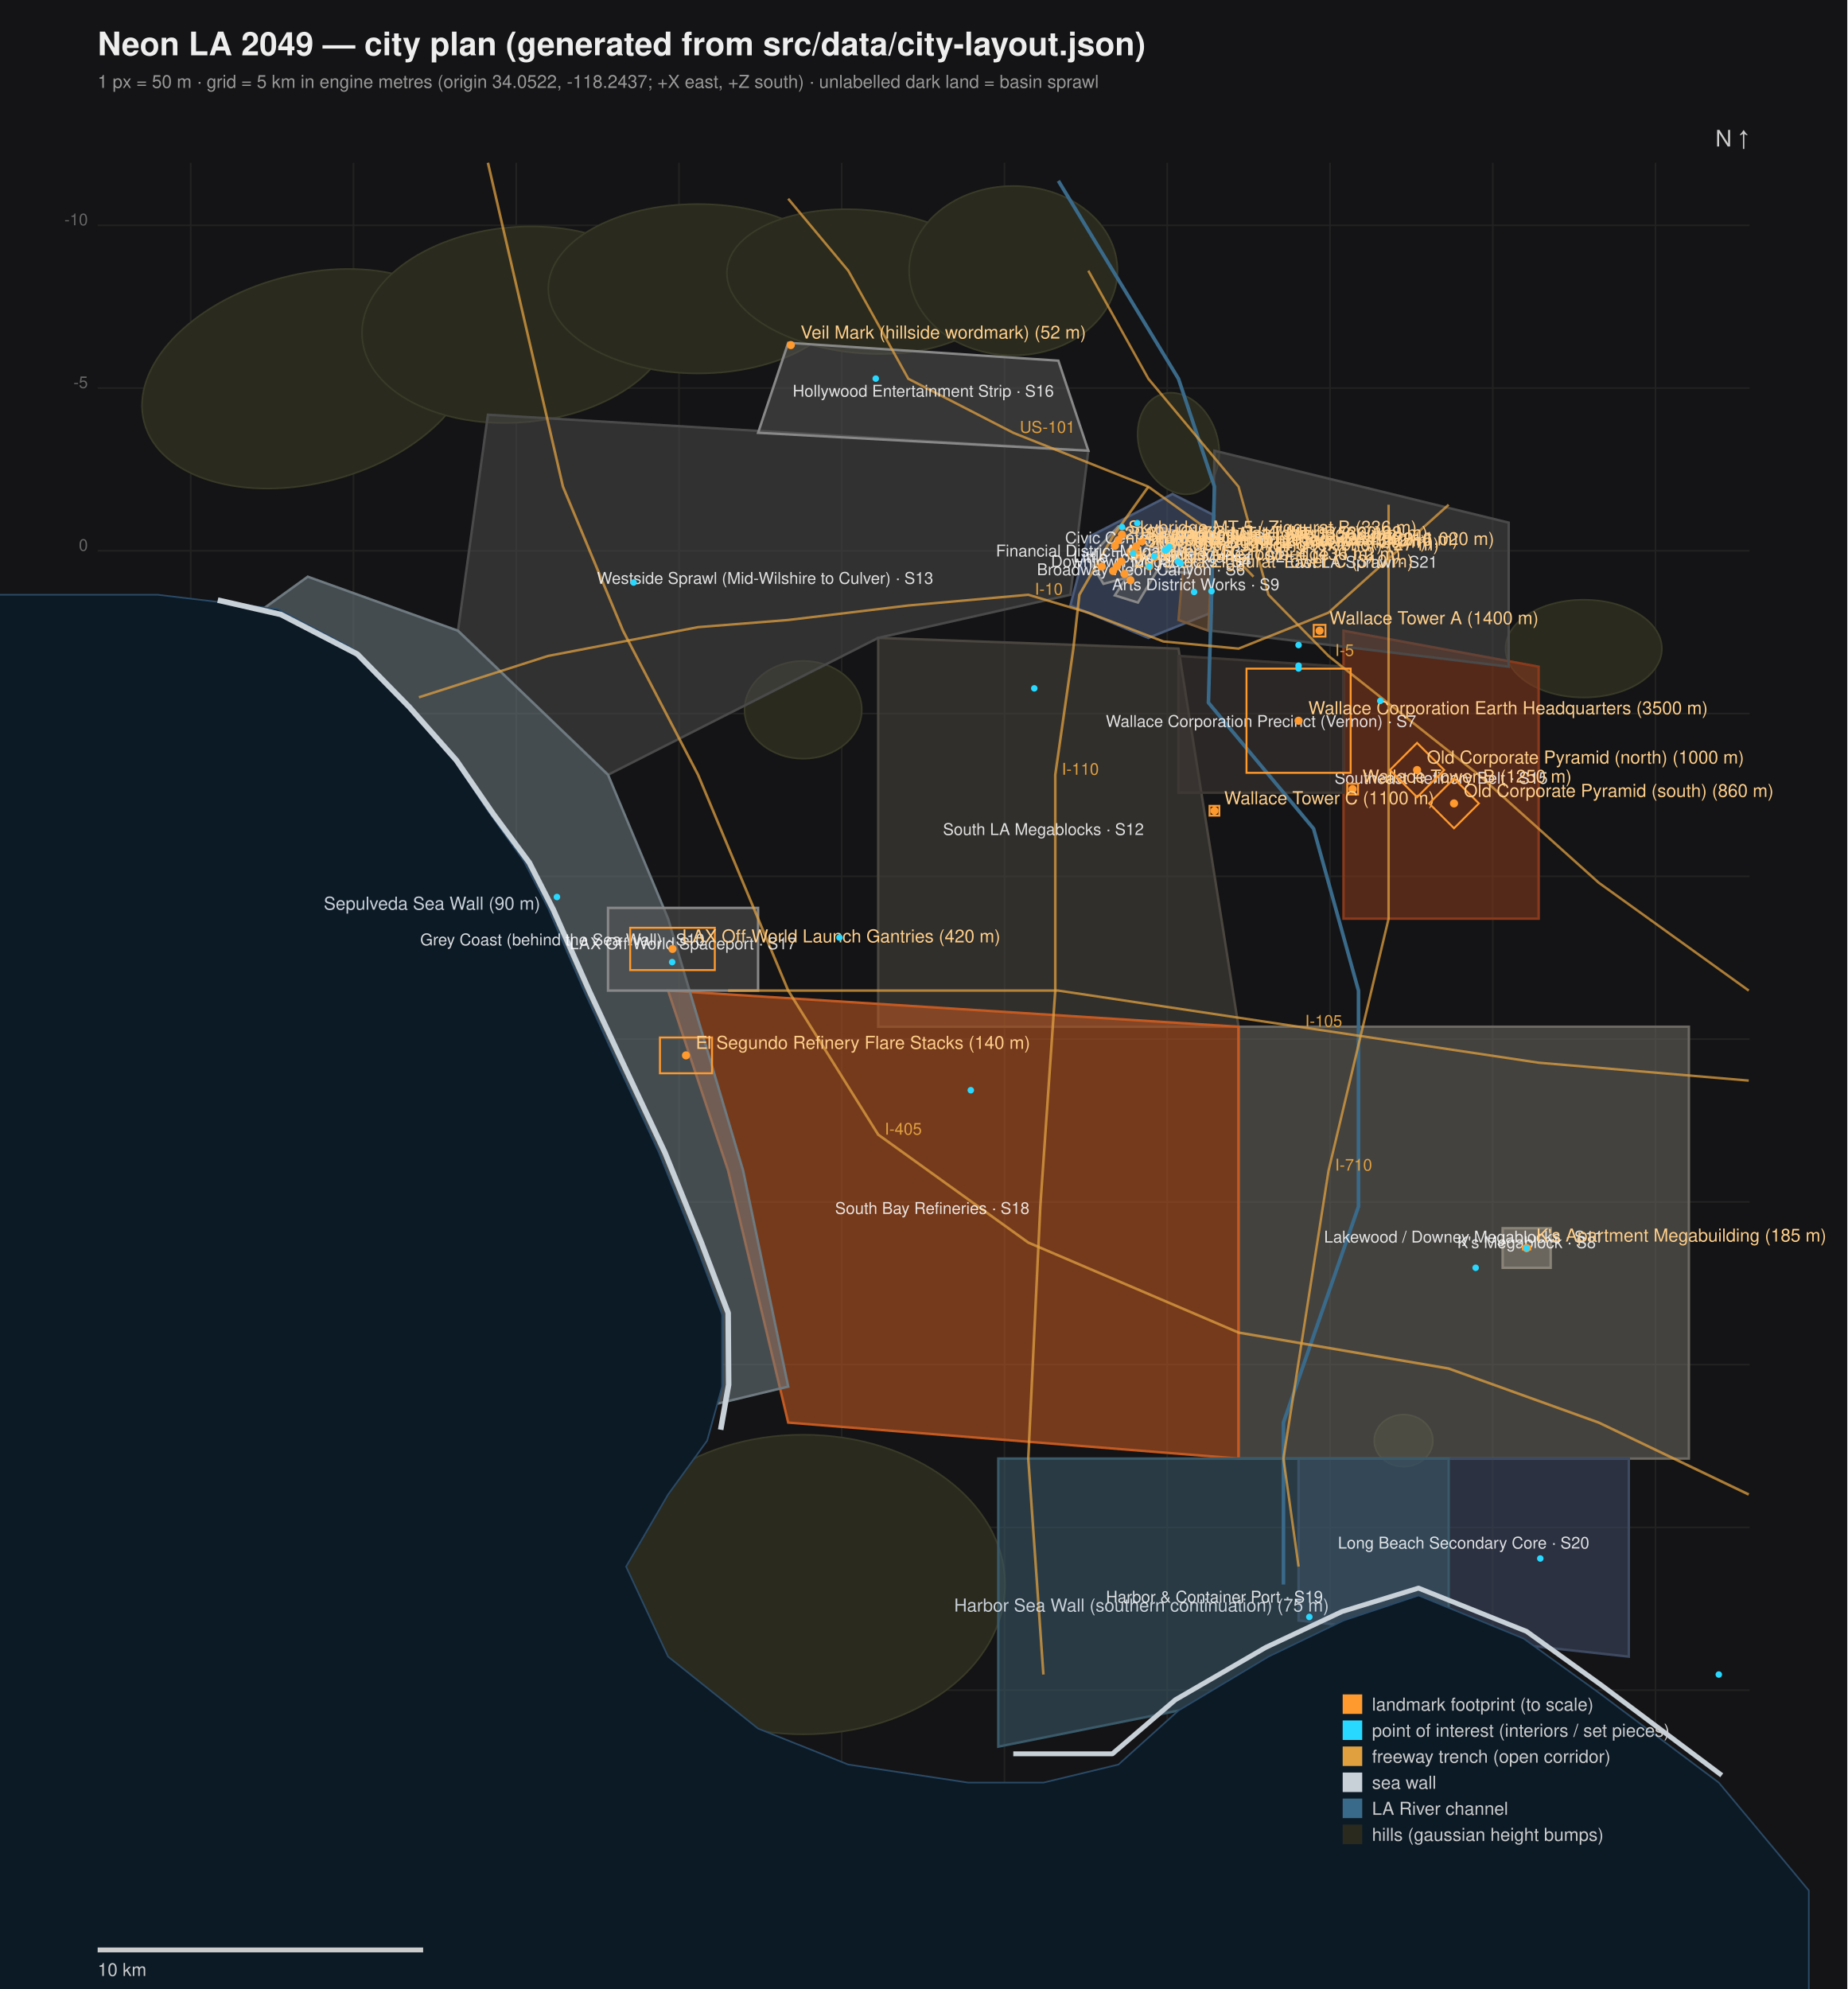
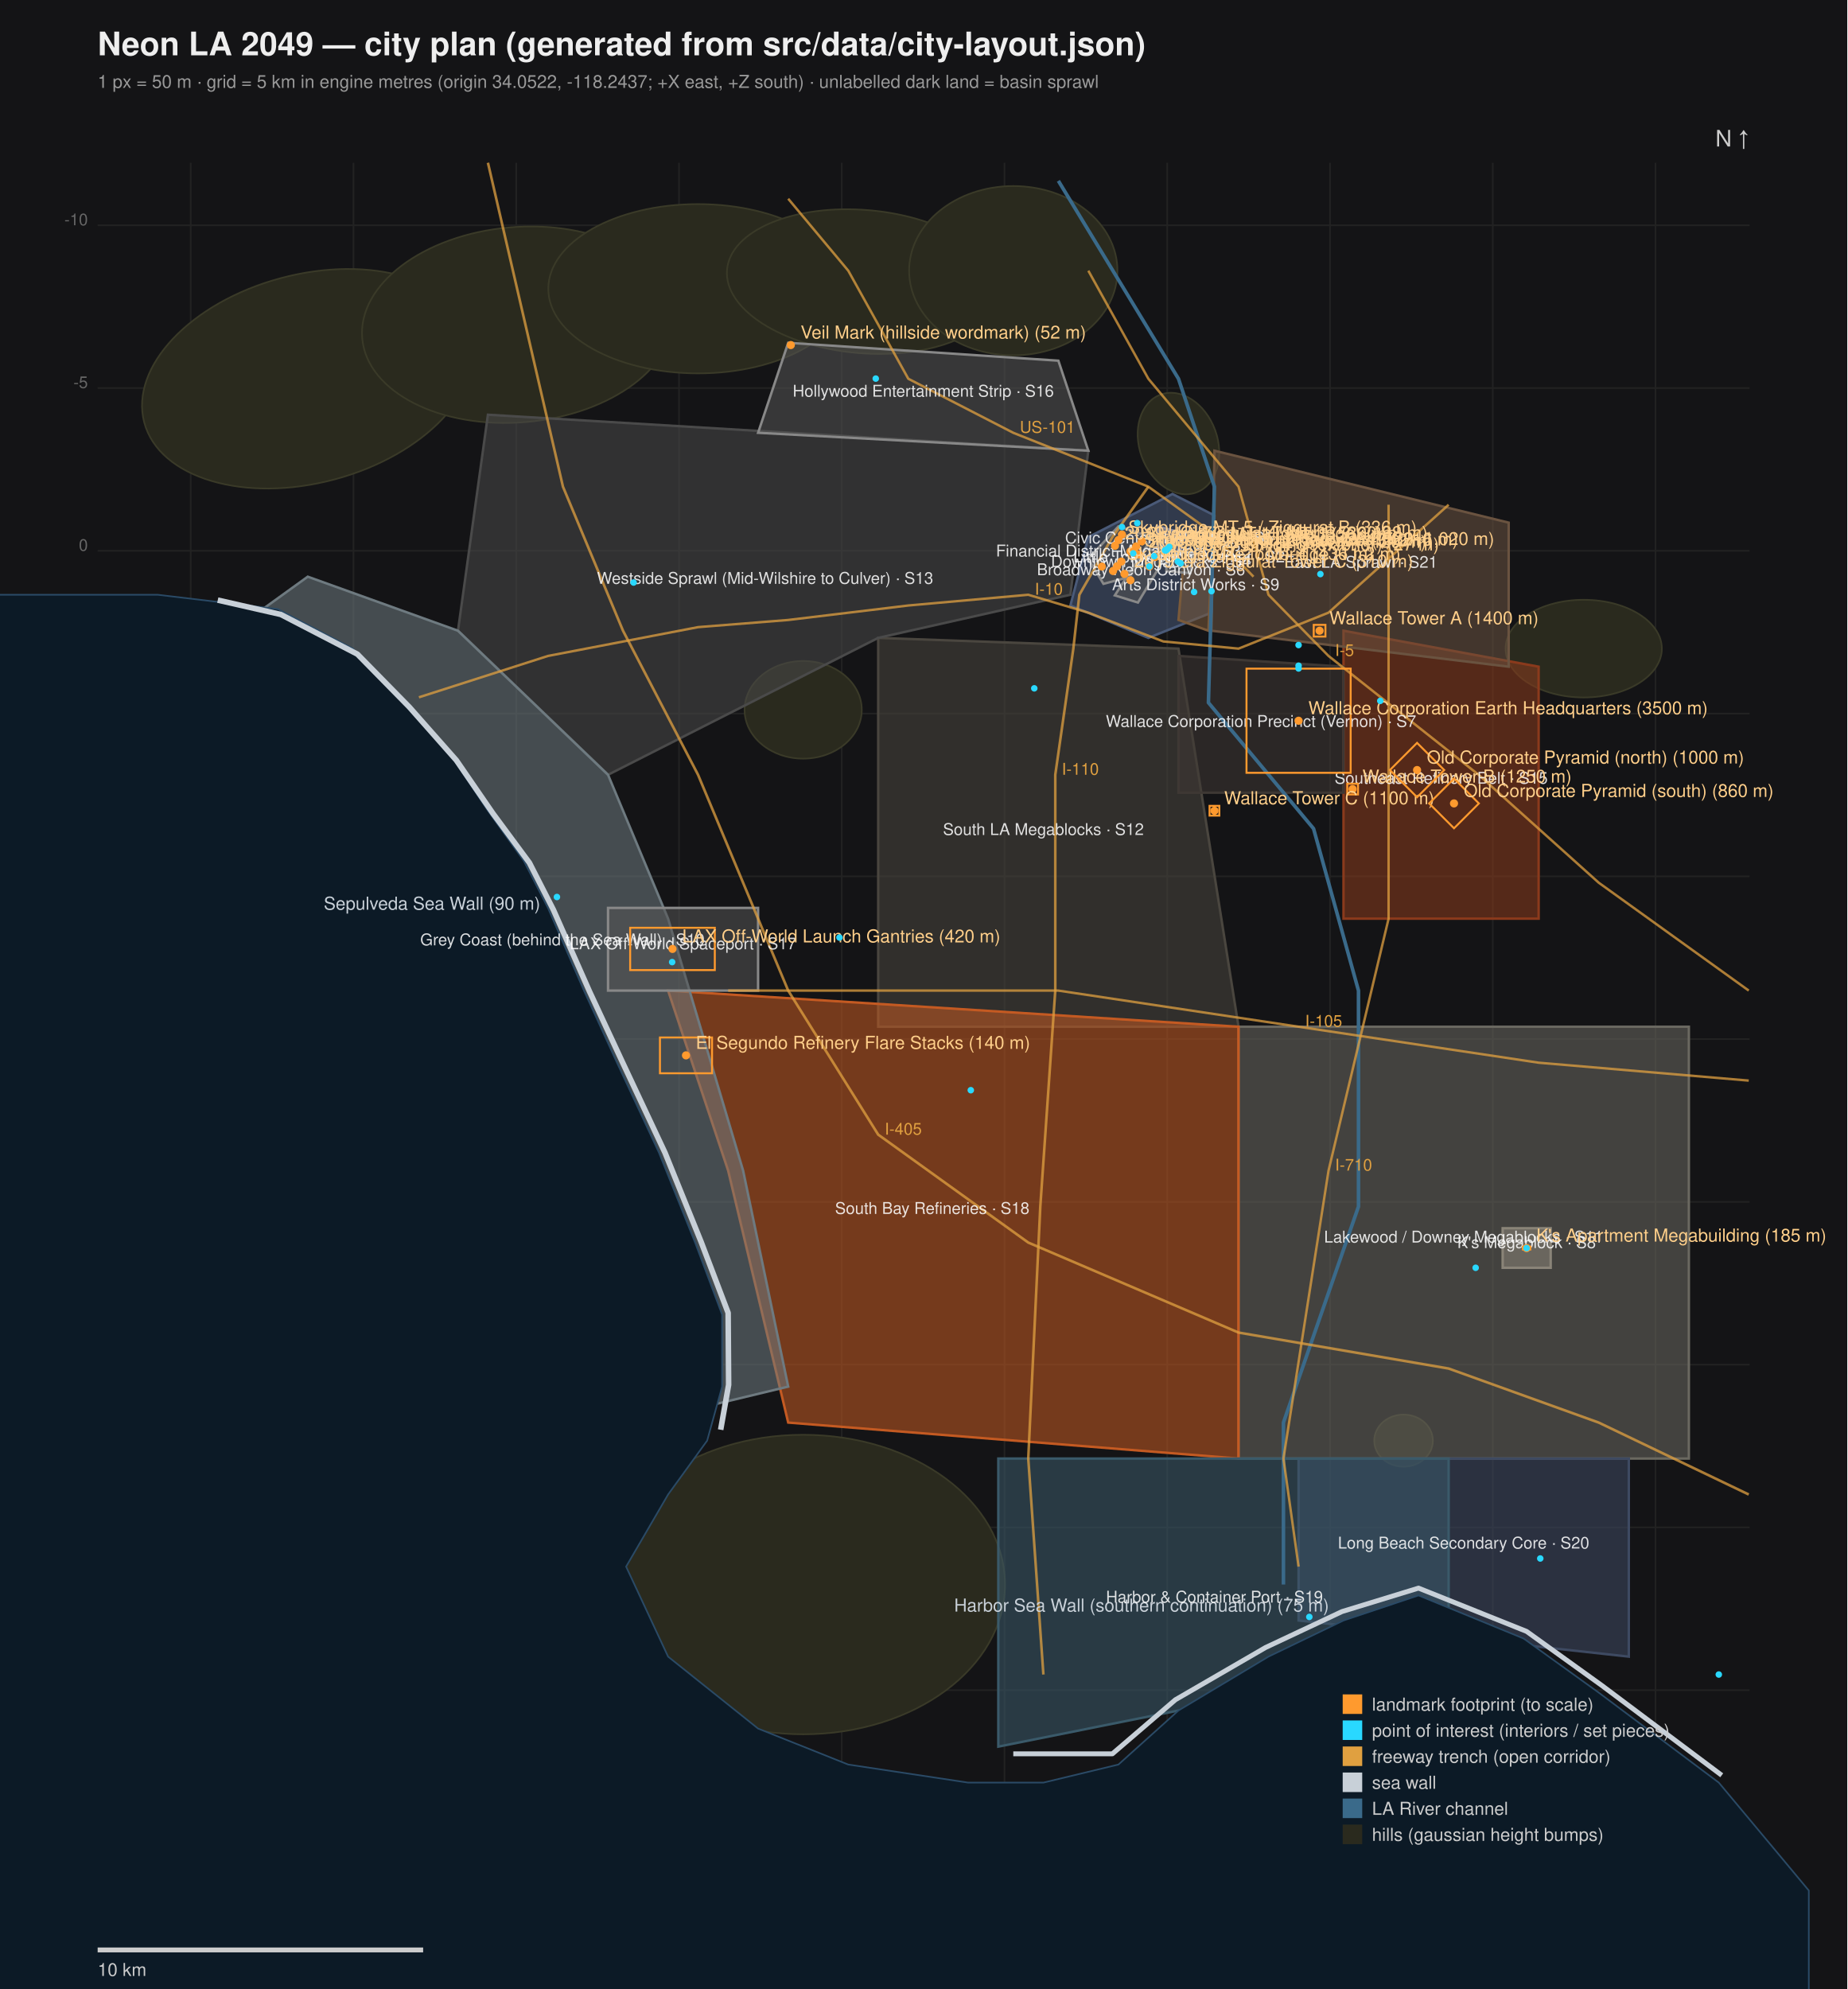
<svg xmlns="http://www.w3.org/2000/svg" width="1135" height="1222" viewBox="0 0 1135 1222" font-family="Helvetica, Arial, sans-serif">
  <rect width="1135" height="1222" fill="#141416" />
  <text x="60" y="34" fill="#eee" font-size="20" font-weight="bold">Neon LA 2049 — city plan (generated from src/data/city-layout.json)</text>
  <text x="60" y="54" fill="#999" font-size="11">1 px = 50 m · grid = 5 km in engine metres (origin 34.0522, -118.2437; +X east, +Z south) · unlabelled dark land = basin sprawl</text>
  <line x1="117.2" y1="100" x2="117.2" y2="1162" stroke="#222" stroke-width="1" />
  <text x="117.2" y="1176" fill="#666" font-size="10" text-anchor="middle">-30 km</text>
  <line x1="217.2" y1="100" x2="217.2" y2="1162" stroke="#222" stroke-width="1" />
  <text x="217.2" y="1176" fill="#666" font-size="10" text-anchor="middle">-25 km</text>
  <line x1="317.2" y1="100" x2="317.2" y2="1162" stroke="#222" stroke-width="1" />
  <text x="317.2" y="1176" fill="#666" font-size="10" text-anchor="middle">-20 km</text>
  <line x1="417.2" y1="100" x2="417.2" y2="1162" stroke="#222" stroke-width="1" />
  <text x="417.2" y="1176" fill="#666" font-size="10" text-anchor="middle">-15 km</text>
  <line x1="517.2" y1="100" x2="517.2" y2="1162" stroke="#222" stroke-width="1" />
  <text x="517.2" y="1176" fill="#666" font-size="10" text-anchor="middle">-10 km</text>
  <line x1="617.2" y1="100" x2="617.2" y2="1162" stroke="#222" stroke-width="1" />
  <text x="617.2" y="1176" fill="#666" font-size="10" text-anchor="middle">-5 km</text>
  <line x1="717.2" y1="100" x2="717.2" y2="1162" stroke="#222" stroke-width="1" />
  <text x="717.2" y="1176" fill="#666" font-size="10" text-anchor="middle">0 km</text>
  <line x1="817.2" y1="100" x2="817.2" y2="1162" stroke="#222" stroke-width="1" />
  <text x="817.2" y="1176" fill="#666" font-size="10" text-anchor="middle">5 km</text>
  <line x1="917.2" y1="100" x2="917.2" y2="1162" stroke="#222" stroke-width="1" />
  <text x="917.2" y="1176" fill="#666" font-size="10" text-anchor="middle">10 km</text>
  <line x1="1017.2" y1="100" x2="1017.2" y2="1162" stroke="#222" stroke-width="1" />
  <text x="1017.2" y="1176" fill="#666" font-size="10" text-anchor="middle">15 km</text>
  <line x1="60" y1="138.4" x2="1075" y2="138.4" stroke="#222" stroke-width="1" />
  <text x="54" y="138.4" fill="#666" font-size="10" text-anchor="end">-10</text>
  <line x1="60" y1="238.4" x2="1075" y2="238.4" stroke="#222" stroke-width="1" />
  <text x="54" y="238.4" fill="#666" font-size="10" text-anchor="end">-5</text>
  <line x1="60" y1="338.4" x2="1075" y2="338.4" stroke="#222" stroke-width="1" />
  <text x="54" y="338.4" fill="#666" font-size="10" text-anchor="end">0</text>
  <line x1="60" y1="438.4" x2="1075" y2="438.4" stroke="#222" stroke-width="1" />
  <text x="54" y="438.4" fill="#666" font-size="10" text-anchor="end">5</text>
  <line x1="60" y1="538.4" x2="1075" y2="538.4" stroke="#222" stroke-width="1" />
  <text x="54" y="538.4" fill="#666" font-size="10" text-anchor="end">10</text>
  <line x1="60" y1="638.4" x2="1075" y2="638.4" stroke="#222" stroke-width="1" />
  <text x="54" y="638.4" fill="#666" font-size="10" text-anchor="end">15</text>
  <line x1="60" y1="738.4" x2="1075" y2="738.4" stroke="#222" stroke-width="1" />
  <text x="54" y="738.4" fill="#666" font-size="10" text-anchor="end">20</text>
  <line x1="60" y1="838.4" x2="1075" y2="838.4" stroke="#222" stroke-width="1" />
  <text x="54" y="838.4" fill="#666" font-size="10" text-anchor="end">25</text>
  <line x1="60" y1="938.4" x2="1075" y2="938.4" stroke="#222" stroke-width="1" />
  <text x="54" y="938.4" fill="#666" font-size="10" text-anchor="end">30</text>
  <line x1="60" y1="1038.4" x2="1075" y2="1038.4" stroke="#222" stroke-width="1" />
  <text x="54" y="1038.4" fill="#666" font-size="10" text-anchor="end">35</text>
  <line x1="60" y1="1138.4" x2="1075" y2="1138.4" stroke="#222" stroke-width="1" />
  <text x="54" y="1138.4" fill="#666" font-size="10" text-anchor="end">40</text>
  <ellipse cx="189.1" cy="232.7" rx="104" ry="64" transform="rotate(-15 189.1 232.7)" fill="#2a2a1e" stroke="#3a3a28" />
  <ellipse cx="318.2" cy="199.5" rx="96" ry="60" transform="rotate(-5 318.2 199.5)" fill="#2a2a1e" stroke="#3a3a28" />
  <ellipse cx="428.9" cy="177.4" rx="92" ry="52" transform="rotate(0 428.9 177.4)" fill="#2a2a1e" stroke="#3a3a28" />
  <ellipse cx="530.4" cy="173.0" rx="84" ry="44" transform="rotate(5 530.4 173.0)" fill="#2a2a1e" stroke="#3a3a28" />
  <ellipse cx="622.6" cy="166.3" rx="64" ry="52" transform="rotate(0 622.6 166.3)" fill="#2a2a1e" stroke="#3a3a28" />
  <ellipse cx="724.1" cy="272.5" rx="24" ry="32" transform="rotate(-20 724.1 272.5)" fill="#2a2a1e" stroke="#3a3a28" />
  <ellipse cx="493.5" cy="436.1" rx="36" ry="30" transform="rotate(0 493.5 436.1)" fill="#2a2a1e" stroke="#3a3a28" />
  <ellipse cx="493.5" cy="973.5" rx="124" ry="92" transform="rotate(0 493.5 973.5)" fill="#2a2a1e" stroke="#3a3a28" />
  <ellipse cx="862.4" cy="885.1" rx="18" ry="16" transform="rotate(0 862.4 885.1)" fill="#2a2a1e" stroke="#3a3a28" />
  <ellipse cx="973.1" cy="398.5" rx="48" ry="30" transform="rotate(0 973.1 398.5)" fill="#2a2a1e" stroke="#3a3a28" />
  <path d="M825.5,387.5 L945.4,409.6 L945.4,564.4 L825.5,564.4 Z" fill="#8a3a1c" fill-opacity="0.55" stroke="#8a3a1c" stroke-width="1.5" />
  <path d="M539.6,391.9 L724.1,398.5 L761.0,630.8 L539.6,630.8 Z" fill="#4a463f" fill-opacity="0.55" stroke="#4a463f" stroke-width="1.5" />
  <path d="M761.0,630.8 L1037.7,630.8 L1037.7,896.1 L761.0,896.1 Z" fill="#6a6860" fill-opacity="0.55" stroke="#6a6860" stroke-width="1.5" />
  <path d="M299.8,254.8 L668.7,276.9 L657.7,365.4 L539.6,391.9 L373.6,476.0 L281.4,387.5 Z" fill="#4a4a4a" fill-opacity="0.55" stroke="#4a4a4a" stroke-width="1.5" />
  <path d="M410.5,608.6 L761.0,630.8 L761.0,896.1 L484.3,874.0 L447.4,719.2 Z" fill="#c45a22" fill-opacity="0.55" stroke="#c45a22" stroke-width="1.5" />
  <path d="M797.9,896.1 L1000.8,896.1 L1000.8,1017.8 L797.9,995.6 Z" fill="#3e4a62" fill-opacity="0.55" stroke="#3e4a62" stroke-width="1.5" />
-   <path d="M746.2,276.9 L927.0,321.1 L927.0,409.6 L744.4,387.5 Z" fill="#4a4a4a" fill-opacity="0.55" stroke="#4a4a4a" stroke-width="1.5" />
+   <path d="M746.2,276.9 L927.0,321.1 L927.0,409.6 L744.4,387.5 Z" fill="#6a5340" fill-opacity="0.55" stroke="#6a5340" stroke-width="1.5" />
  <path d="M720.4,303.5 L746.2,316.7 L744.4,376.4 L705.6,391.9 L657.7,372.0 L668.7,330.0 Z" fill="#4a5a78" fill-opacity="0.55" stroke="#4a5a78" stroke-width="1.5" />
  <path d="M724.1,403.0 L825.5,409.6 L825.5,487.0 L724.1,487.0 Z" fill="#3e3834" fill-opacity="0.55" stroke="#3e3834" stroke-width="1.5" />
  <path d="M484.3,210.6 L650.3,221.6 L668.7,276.9 L465.8,265.9 Z" fill="#555" fill-opacity="0.55" stroke="#888" stroke-width="1.5" />
  <path d="M189.1,354.3 L281.4,387.5 L373.6,476.0 L410.5,564.4 L456.6,719.2 L484.3,851.9 L438.2,863.0 L419.7,763.4 L373.6,652.9 L314.6,531.2 L244.5,431.7 L161.5,374.2 Z" fill="#6e7a80" fill-opacity="0.55" stroke="#6e7a80" stroke-width="1.5" />
  <path d="M613.4,896.1 L890.1,896.1 L890.1,1006.7 L724.1,1050.9 L613.4,1073.1 Z" fill="#3a5a6a" fill-opacity="0.55" stroke="#3a5a6a" stroke-width="1.5" />
  <path d="M687.2,323.4 L707.5,330.0 L694.6,354.3 L678.0,358.7 L668.7,343.3 Z" fill="#555" fill-opacity="0.55" stroke="#888" stroke-width="1.5" />
  <path d="M711.2,323.4 L727.8,327.8 L724.1,343.3 L711.2,341.1 Z" fill="#8c8c9c" fill-opacity="0.55" stroke="#8c8c9c" stroke-width="1.5" />
  <path d="M703.8,336.6 L716.7,341.1 L699.2,370.2 L685.0,365.8 Z" fill="#555" fill-opacity="0.55" stroke="#888" stroke-width="1.5" />
  <path d="M727.8,338.8 L744.4,343.3 L742.5,387.5 L724.1,380.9 Z" fill="#7a5a3a" fill-opacity="0.55" stroke="#7a5a3a" stroke-width="1.5" />
  <path d="M373.6,557.8 L465.8,557.8 L465.8,608.6 L373.6,608.6 Z" fill="#555" fill-opacity="0.55" stroke="#888" stroke-width="1.5" />
  <path d="M716.7,338.8 L733.3,339.9 L731.4,352.1 L716.7,351.0 Z" fill="#555" fill-opacity="0.55" stroke="#888" stroke-width="1.5" />
  <path d="M923.3,754.6 L952.8,754.6 L952.8,778.9 L923.3,778.9 Z" fill="#8a8478" fill-opacity="0.55" stroke="#8a8478" stroke-width="1.5" />
  <path d="M60.0,365.4 L96.9,365.4 L170.7,374.2 L216.8,398.5 L248.2,431.7 L277.7,464.9 L299.8,498.1 L321.9,529.0 L336.7,557.8 L358.8,608.6 L379.1,652.9 L404.9,708.2 L427.1,763.4 L443.7,807.7 L443.7,851.9 L434.5,885.1 L410.5,918.2 L384.7,962.5 L410.5,1017.8 L465.8,1062.0 L521.2,1084.1 L594.9,1095.2 L641.1,1095.2 L687.2,1084.1 L724.1,1050.9 L779.4,1017.8 L825.5,995.6 L871.6,980.2 L936.2,1006.7 L982.3,1039.9 L1056.1,1095.2 L1093.0,1139.4 L1111.4,1161.5 L1111.4,1338.4 L-124.5,1338.4 L-124.5,365.4 Z" fill="#0c1a26" stroke="#2a4a66" stroke-width="1" />
  <path d="M650.3,111.1 L724.1,232.7 L746.2,299.0 L744.4,365.4 L742.5,431.7 L807.1,509.1 L834.7,608.6 L834.7,741.3 L788.6,874.0 L788.6,973.5" fill="none" stroke="#3a6a8a" stroke-width="2.2" stroke-linejoin="round" />
  <path d="M257.4,428.4 L336.7,403.0 L428.9,385.3 L484.3,380.9 L558.1,372.0 L631.8,365.4 L668.7,376.4 L714.8,394.1 L761.0,398.5 L816.3,376.4 L890.1,310.1" fill="none" stroke="#e0a040" stroke-opacity="0.75" stroke-width="1.5" stroke-linejoin="round" />
  <text x="631.8" y="365.4" fill="#e0a040" font-size="10" dx="4">I-10</text>
  <path d="M705.6,299.0 L683.5,330.0 L663.2,365.4 L659.5,398.5 L648.4,476.0 L648.4,608.6 L639.2,741.3 L631.8,896.1 L641.1,1028.8" fill="none" stroke="#e0a040" stroke-opacity="0.75" stroke-width="1.6" stroke-linejoin="round" />
  <text x="648.4" y="476.0" fill="#e0a040" font-size="10" dx="4">I-110</text>
  <path d="M484.3,122.1 L521.2,166.3 L558.1,232.7 L622.6,265.9 L705.6,299.0 L742.5,325.6 L770.2,354.3" fill="none" stroke="#e0a040" stroke-opacity="0.75" stroke-width="1.5" stroke-linejoin="round" />
  <text x="622.6" y="265.9" fill="#e0a040" font-size="10" dx="4">US-101</text>
  <path d="M299.8,100.0 L345.9,299.0 L382.8,387.5 L428.9,476.0 L465.8,564.4 L484.3,608.6 L539.6,697.1 L631.8,763.4 L761.0,818.7 L890.1,840.8 L982.3,874.0 L1074.5,918.2" fill="none" stroke="#e0a040" stroke-opacity="0.75" stroke-width="1.6" stroke-linejoin="round" />
  <text x="539.6" y="697.1" fill="#e0a040" font-size="10" dx="4">I-405</text>
  <path d="M668.7,166.3 L705.6,232.7 L761.0,299.0 L779.4,365.4 L816.3,403.0 L908.5,476.0 L982.3,542.3 L1074.5,608.6" fill="none" stroke="#e0a040" stroke-opacity="0.75" stroke-width="1.5" stroke-linejoin="round" />
  <text x="816.3" y="403.0" fill="#e0a040" font-size="10" dx="4">I-5</text>
  <path d="M447.4,608.6 L650.3,608.6 L797.9,630.8 L945.4,652.9 L1074.5,663.9" fill="none" stroke="#e0a040" stroke-opacity="0.75" stroke-width="1.5" stroke-linejoin="round" />
  <text x="797.9" y="630.8" fill="#e0a040" font-size="10" dx="4">I-105</text>
  <path d="M853.2,310.1 L853.2,398.5 L853.2,564.4 L816.3,719.2 L788.6,896.1 L797.9,962.5" fill="none" stroke="#e0a040" stroke-opacity="0.75" stroke-width="1.5" stroke-linejoin="round" />
  <text x="816.3" y="719.2" fill="#e0a040" font-size="10" dx="4">I-710</text>
  <path d="M133.8,368.7 L172.5,377.5 L219.6,401.9 L251.5,434.4 L280.4,467.1 L302.9,499.8 L325.3,530.1 L340.0,558.9 L362.2,609.1 L382.8,653.3 L408.6,708.2 L430.8,763.0 L447.4,806.6 L447.7,850.8 L442.8,878.4" fill="none" stroke="#c8d0d8" stroke-width="3.4" stroke-linejoin="round" />
  <text x="340.0" y="558.9" fill="#c8d0d8" font-size="11" dx="-8" text-anchor="end">Sepulveda Sea Wall (90 m)</text>
  <path d="M622.6,1077.5 L683.5,1077.5 L722.2,1044.3 L777.6,1012.2 L824.6,990.1 L871.6,975.7 L938.0,1002.3 L984.2,1035.5 L1057.9,1090.7" fill="none" stroke="#c8d0d8" stroke-width="3" stroke-linejoin="round" />
  <text x="824.6" y="990.1" fill="#c8d0d8" font-size="11" dx="-8" text-anchor="end">Harbor Sea Wall (southern continuation) (75 m)</text>
  <text x="707.2" y="348.4" fill="#fff" fill-opacity="0.85" font-size="10" text-anchor="middle">Downtown Megablocks · S4</text>
  <text x="687.2" y="341.9" fill="#fff" fill-opacity="0.85" font-size="10" text-anchor="middle">Financial District Megatowers · S3</text>
  <text x="718.5" y="333.9" fill="#fff" fill-opacity="0.85" font-size="10" text-anchor="middle">Civic Center (LAPD HQ) · S5</text>
  <text x="724.5" y="345.5" fill="#fff" fill-opacity="0.85" font-size="10" text-anchor="middle">Little Tokyo Night Market · S2</text>
  <text x="701.1" y="353.4" fill="#fff" fill-opacity="0.85" font-size="10" text-anchor="middle">Broadway Neon Canyon · S6</text>
  <text x="734.7" y="362.6" fill="#fff" fill-opacity="0.85" font-size="10" text-anchor="middle">Arts District Works · S9</text>
  <text x="774.8" y="446.6" fill="#fff" fill-opacity="0.85" font-size="10" text-anchor="middle">Wallace Corporation Precinct (Vernon) · S7</text>
  <text x="885.5" y="481.5" fill="#fff" fill-opacity="0.85" font-size="10" text-anchor="middle">Southeast Refinery Belt · S15</text>
  <text x="641.1" y="513.0" fill="#fff" fill-opacity="0.85" font-size="10" text-anchor="middle">South LA Megablocks · S12</text>
  <text x="899.3" y="763.4" fill="#fff" fill-opacity="0.85" font-size="10" text-anchor="middle">Lakewood / Downey Megablocks · S11</text>
  <text x="938.0" y="766.8" fill="#fff" fill-opacity="0.85" font-size="10" text-anchor="middle">K's Megablock · S8</text>
  <text x="470.1" y="358.7" fill="#fff" fill-opacity="0.85" font-size="10" text-anchor="middle">Westside Sprawl (Mid-Wilshire to Culver) · S13</text>
  <text x="567.3" y="243.7" fill="#fff" fill-opacity="0.85" font-size="10" text-anchor="middle">Hollywood Entertainment Strip · S16</text>
  <text x="345.6" y="580.8" fill="#fff" fill-opacity="0.85" font-size="10" text-anchor="middle">Grey Coast (behind the Sea Wall) · S10</text>
  <text x="419.7" y="583.2" fill="#fff" fill-opacity="0.85" font-size="10" text-anchor="middle">LAX Off-World Spaceport · S17</text>
  <text x="572.8" y="745.8" fill="#fff" fill-opacity="0.85" font-size="10" text-anchor="middle">South Bay Refineries · S18</text>
  <text x="746.2" y="984.6" fill="#fff" fill-opacity="0.85" font-size="10" text-anchor="middle">Harbor &amp; Container Port · S19</text>
  <text x="899.3" y="951.4" fill="#fff" fill-opacity="0.85" font-size="10" text-anchor="middle">Long Beach Secondary Core · S20</text>
  <text x="836.1" y="348.8" fill="#fff" fill-opacity="0.85" font-size="10" text-anchor="middle">East LA Sprawl · S21</text>
  <rect x="765.9" y="410.8" width="64" height="64" transform="rotate(0 797.9 442.8)" fill="none" stroke="#ff9a2e" stroke-width="1.2" />
  <circle cx="797.9" cy="442.8" r="2.5" fill="#ff9a2e" />
  <text x="797.9" y="442.8" dx="6" dy="-4" fill="#ffcf8a" font-size="11">Wallace Corporation Earth Headquarters (3500 m)</text>
  <rect x="807.2" y="383.9" width="7.2" height="7.2" transform="rotate(0 810.8 387.5)" fill="none" stroke="#ff9a2e" stroke-width="1.2" />
  <circle cx="810.8" cy="387.5" r="2.5" fill="#ff9a2e" />
  <text x="810.8" y="387.5" dx="6" dy="-4" fill="#ffcf8a" font-size="11">Wallace Tower A (1400 m)</text>
  <rect x="827.8" y="481.5" width="6.6" height="6.6" transform="rotate(0 831.1 484.8)" fill="none" stroke="#ff9a2e" stroke-width="1.2" />
  <circle cx="831.1" cy="484.8" r="2.5" fill="#ff9a2e" />
  <text x="831.1" y="484.8" dx="6" dy="-4" fill="#ffcf8a" font-size="11">Wallace Tower B (1250 m)</text>
  <rect x="743.2" y="495.1" width="6" height="6" transform="rotate(0 746.2 498.1)" fill="none" stroke="#ff9a2e" stroke-width="1.2" />
  <circle cx="746.2" cy="498.1" r="2.5" fill="#ff9a2e" />
  <text x="746.2" y="498.1" dx="6" dy="-4" fill="#ffcf8a" font-size="11">Wallace Tower C (1100 m)</text>
  <rect x="858.9" y="461.3" width="23.6" height="23.6" transform="rotate(45 870.7 473.1)" fill="none" stroke="#ff9a2e" stroke-width="1.2" />
  <circle cx="870.7" cy="473.1" r="2.5" fill="#ff9a2e" />
  <text x="870.7" y="473.1" dx="6" dy="-4" fill="#ffcf8a" font-size="11">Old Corporate Pyramid (north) (1000 m)</text>
  <rect x="882.6" y="482.8" width="21.6" height="21.6" transform="rotate(45 893.4 493.6)" fill="none" stroke="#ff9a2e" stroke-width="1.2" />
  <circle cx="893.4" cy="493.6" r="2.5" fill="#ff9a2e" />
  <text x="893.4" y="493.6" dx="6" dy="-4" fill="#ffcf8a" font-size="11">Old Corporate Pyramid (south) (860 m)</text>
  <rect x="715.08" y="338.1" width="1.44" height="2" transform="rotate(38 715.8 339.1)" fill="none" stroke="#ff9a2e" stroke-width="1.2" />
  <circle cx="715.8" cy="339.1" r="2.5" fill="#ff9a2e" />
  <text x="715.8" y="339.1" dx="6" dy="-4" fill="#ffcf8a" font-size="11">LAPD Headquarters (2049) (216 m)</text>
  <rect x="718.65" y="334.65" width="0.9" height="0.9" transform="rotate(38 719.1 335.1)" fill="none" stroke="#ff9a2e" stroke-width="1.2" />
  <circle cx="719.1" cy="335.1" r="2.5" fill="#ff9a2e" />
  <text x="719.1" y="335.1" dx="6" dy="-4" fill="#ffcf8a" font-size="11">Old City Hall (heritage) (138 m)</text>
  <rect x="709.42" y="341.72" width="0.76" height="0.96" transform="rotate(38 709.8 342.2)" fill="none" stroke="#ff9a2e" stroke-width="1.2" />
  <circle cx="709.8" cy="342.2" r="2.5" fill="#ff9a2e" />
  <text x="709.8" y="342.2" dx="6" dy="-4" fill="#ffcf8a" font-size="11">Bradbury Building (exterior) (27 m)</text>
  <rect x="706.036" y="347.964" width="0.328" height="0.072" transform="rotate(38 706.2 348.0)" fill="none" stroke="#ff9a2e" stroke-width="1.2" />
  <circle cx="706.2" cy="348.0" r="2.5" fill="#ff9a2e" />
  <text x="706.2" y="348.0" dx="6" dy="-4" fill="#ffcf8a" font-size="11">Veil House footbridge (11.2 m)</text>
  <rect x="693.1" y="337.84" width="3" height="1.92" transform="rotate(38 694.6 338.8)" fill="none" stroke="#ff9a2e" stroke-width="1.2" />
  <circle cx="694.6" cy="338.8" r="2.5" fill="#ff9a2e" />
  <text x="694.6" y="338.8" dx="6" dy="-4" fill="#ffcf8a" font-size="11">Financial District megatowers (520–1,020 m)</text>
  <rect x="687.9" y="343.9" width="2.2" height="2.2" transform="rotate(38 689.0 345.0)" fill="none" stroke="#ff9a2e" stroke-width="1.2" />
  <circle cx="689.0" cy="345.0" r="2.5" fill="#ff9a2e" />
  <rect x="700.3" y="331.3" width="2.6" height="2.6" transform="rotate(38 701.6 332.6)" fill="none" stroke="#ff9a2e" stroke-width="1.2" />
  <circle cx="701.6" cy="332.6" r="2.5" fill="#ff9a2e" />
  <rect x="682.7" y="349.6" width="2.4" height="2.4" transform="rotate(38 683.9 350.8)" fill="none" stroke="#ff9a2e" stroke-width="1.2" />
  <circle cx="683.9" cy="350.8" r="2.5" fill="#ff9a2e" />
  <rect x="687.7" y="327.6" width="3.4" height="1.6" transform="rotate(38 689.4 328.4)" fill="none" stroke="#ff9a2e" stroke-width="1.2" />
  <circle cx="689.4" cy="328.4" r="2.5" fill="#ff9a2e" />
  <rect x="693.6" y="355.8" width="2" height="1.4" transform="rotate(38 694.6 356.5)" fill="none" stroke="#ff9a2e" stroke-width="1.2" />
  <circle cx="694.6" cy="356.5" r="2.5" fill="#ff9a2e" />
  <rect x="675.8" y="347.4" width="2.4" height="1.4" transform="rotate(38 677.0 348.1)" fill="none" stroke="#ff9a2e" stroke-width="1.2" />
  <circle cx="677.0" cy="348.1" r="2.5" fill="#ff9a2e" />
  <rect x="699.04" y="339.98" width="1.32" height="1.24" transform="rotate(38 699.7 340.6)" fill="none" stroke="#ff9a2e" stroke-width="1.2" />
  <circle cx="699.7" cy="340.6" r="2.5" fill="#ff9a2e" />
  <text x="699.7" y="340.6" dx="6" dy="-4" fill="#ffcf8a" font-size="11">2019-era Ziggurat Tower A (420 m)</text>
  <rect x="684.48" y="334.72" width="1.24" height="1.16" transform="rotate(38 685.1 335.3)" fill="none" stroke="#ff9a2e" stroke-width="1.2" />
  <circle cx="685.1" cy="335.3" r="2.5" fill="#ff9a2e" />
  <text x="685.1" y="335.3" dx="6" dy="-4" fill="#ffcf8a" font-size="11">2019-era Ziggurat Tower B (360 m)</text>
  <rect x="690.32" y="352.02" width="1.16" height="1.16" transform="rotate(38 690.9 352.6)" fill="none" stroke="#ff9a2e" stroke-width="1.2" />
  <circle cx="690.9" cy="352.6" r="2.5" fill="#ff9a2e" />
  <text x="690.9" y="352.6" dx="6" dy="-4" fill="#ffcf8a" font-size="11">2019-era Ziggurat Tower C (310 m)</text>
  <rect x="696.88" y="339.58" width="0.44" height="0.24" transform="rotate(38 697.1 339.7)" fill="none" stroke="#ff9a2e" stroke-width="1.2" />
  <circle cx="697.1" cy="339.7" r="2.5" fill="#ff9a2e" />
  <text x="697.1" y="339.7" dx="6" dy="-4" fill="#ffcf8a" font-size="11">Skybridge MT-1 / Ziggurat A (342 m)</text>
  <rect x="686.14" y="347.76" width="0.52" height="0.28" transform="rotate(38 686.4 347.9)" fill="none" stroke="#ff9a2e" stroke-width="1.2" />
  <circle cx="686.4" cy="347.9" r="2.5" fill="#ff9a2e" />
  <text x="686.4" y="347.9" dx="6" dy="-4" fill="#ffcf8a" font-size="11">Skybridge MT-2 / MT-4 (436 m)</text>
  <rect x="686.98" y="331.68" width="0.44" height="0.24" transform="rotate(38 687.2 331.8)" fill="none" stroke="#ff9a2e" stroke-width="1.2" />
  <circle cx="687.2" cy="331.8" r="2.5" fill="#ff9a2e" />
  <text x="687.2" y="331.8" dx="6" dy="-4" fill="#ffcf8a" font-size="11">Skybridge MT-5 / Ziggurat B (336 m)</text>
  <rect x="697.82" y="335.54" width="0.56" height="0.32" transform="rotate(38 698.1 335.7)" fill="none" stroke="#ff9a2e" stroke-width="1.2" />
  <circle cx="698.1" cy="335.7" r="2.5" fill="#ff9a2e" />
  <text x="698.1" y="335.7" dx="6" dy="-4" fill="#ffcf8a" font-size="11">Skybridge MT-1 / MT-3 (560 m)</text>
  <rect x="935.7" y="765.95" width="4.6" height="1.7" transform="rotate(0 938.0 766.8)" fill="none" stroke="#ff9a2e" stroke-width="1.2" />
  <circle cx="938.0" cy="766.8" r="2.5" fill="#ff9a2e" />
  <text x="938.0" y="766.8" dx="6" dy="-4" fill="#ffcf8a" font-size="11">K's Apartment Megabuilding (185 m)</text>
  <rect x="387.2" y="570" width="52" height="26" transform="rotate(0 413.2 583.0)" fill="none" stroke="#ff9a2e" stroke-width="1.2" />
  <circle cx="413.2" cy="583.0" r="2.5" fill="#ff9a2e" />
  <text x="413.2" y="583.0" dx="6" dy="-4" fill="#ffcf8a" font-size="11">LAX Off-World Launch Gantries (420 m)</text>
  <rect x="405.5" y="637.4" width="32" height="22" transform="rotate(0 421.5 648.4)" fill="none" stroke="#ff9a2e" stroke-width="1.2" />
  <circle cx="421.5" cy="648.4" r="2.5" fill="#ff9a2e" />
  <text x="421.5" y="648.4" dx="6" dy="-4" fill="#ffcf8a" font-size="11">El Segundo Refinery Flare Stacks (140 m)</text>
  <rect x="485.26" y="211.92" width="1.28" height="0.16" transform="rotate(0 485.9 212.0)" fill="none" stroke="#ff9a2e" stroke-width="1.2" />
  <circle cx="485.9" cy="212.0" r="2.5" fill="#ff9a2e" />
  <text x="485.9" y="212.0" dx="6" dy="-4" fill="#ffcf8a" font-size="11">Veil Mark (hillside wordmark) (52 m)</text>
  <circle cx="723.7" cy="345.0" r="2" fill="#29d8ff" />
  <circle cx="725.5" cy="346.1" r="2" fill="#29d8ff" />
  <circle cx="706.2" cy="348.0" r="2" fill="#29d8ff" />
  <circle cx="709.2" cy="341.7" r="2" fill="#29d8ff" />
  <circle cx="938.0" cy="766.8" r="2" fill="#29d8ff" />
  <circle cx="906.7" cy="778.9" r="2" fill="#29d8ff" />
  <circle cx="635.5" cy="422.9" r="2" fill="#29d8ff" />
  <circle cx="389.3" cy="357.9" r="2" fill="#29d8ff" />
  <circle cx="515.8" cy="576.0" r="2" fill="#29d8ff" />
  <circle cx="848.1" cy="430.6" r="2" fill="#29d8ff" />
  <circle cx="538.1" cy="232.6" r="2" fill="#29d8ff" />
  <circle cx="413.0" cy="591.1" r="2" fill="#29d8ff" />
  <circle cx="596.5" cy="669.8" r="2" fill="#29d8ff" />
  <circle cx="804.5" cy="993.4" r="2" fill="#29d8ff" />
  <circle cx="946.4" cy="957.5" r="2" fill="#29d8ff" />
+   <circle cx="811.3" cy="352.7" r="2" fill="#29d8ff" />
  <circle cx="733.7" cy="363.7" r="2" fill="#29d8ff" />
  <circle cx="744.4" cy="363.2" r="2" fill="#29d8ff" />
  <circle cx="797.9" cy="396.3" r="2" fill="#29d8ff" />
  <circle cx="797.9" cy="409.0" r="2" fill="#29d8ff" />
  <circle cx="797.9" cy="410.7" r="2" fill="#29d8ff" />
  <circle cx="342.2" cy="551.1" r="2" fill="#29d8ff" />
  <circle cx="698.8" cy="321.4" r="2" fill="#29d8ff" />
  <circle cx="717.1" cy="337.6" r="2" fill="#29d8ff" />
  <circle cx="716.4" cy="338.2" r="2" fill="#29d8ff" />
  <circle cx="715.8" cy="338.1" r="2" fill="#29d8ff" />
  <circle cx="718.5" cy="336.0" r="2" fill="#29d8ff" />
  <circle cx="717.4" cy="337.1" r="2" fill="#29d8ff" />
  <circle cx="696.3" cy="340.0" r="2" fill="#29d8ff" />
  <circle cx="689.4" cy="323.8" r="2" fill="#29d8ff" />
  <circle cx="1056.1" cy="1028.8" r="2" fill="#29d8ff" />
  <rect x="825" y="1041" width="12" height="12" fill="#ff9a2e" />
  <text x="843" y="1051" fill="#ccc" font-size="11">landmark footprint (to scale)</text>
  <rect x="825" y="1057" width="12" height="12" fill="#29d8ff" />
  <text x="843" y="1067" fill="#ccc" font-size="11">point of interest (interiors / set pieces)</text>
  <rect x="825" y="1073" width="12" height="12" fill="#e0a040" />
  <text x="843" y="1083" fill="#ccc" font-size="11">freeway trench (open corridor)</text>
  <rect x="825" y="1089" width="12" height="12" fill="#c8d0d8" />
  <text x="843" y="1099" fill="#ccc" font-size="11">sea wall</text>
  <rect x="825" y="1105" width="12" height="12" fill="#3a6a8a" />
  <text x="843" y="1115" fill="#ccc" font-size="11">LA River channel</text>
  <rect x="825" y="1121" width="12" height="12" fill="#2a2a1e" />
  <text x="843" y="1131" fill="#ccc" font-size="11">hills (gaussian height bumps)</text>
  <line x1="60" y1="1198" x2="260" y2="1198" stroke="#ccc" stroke-width="3" />
  <text x="60" y="1214" fill="#ccc" font-size="11">10 km</text>
  <text x="1075" y="90" fill="#ccc" font-size="14" text-anchor="end">N ↑</text>
</svg>
